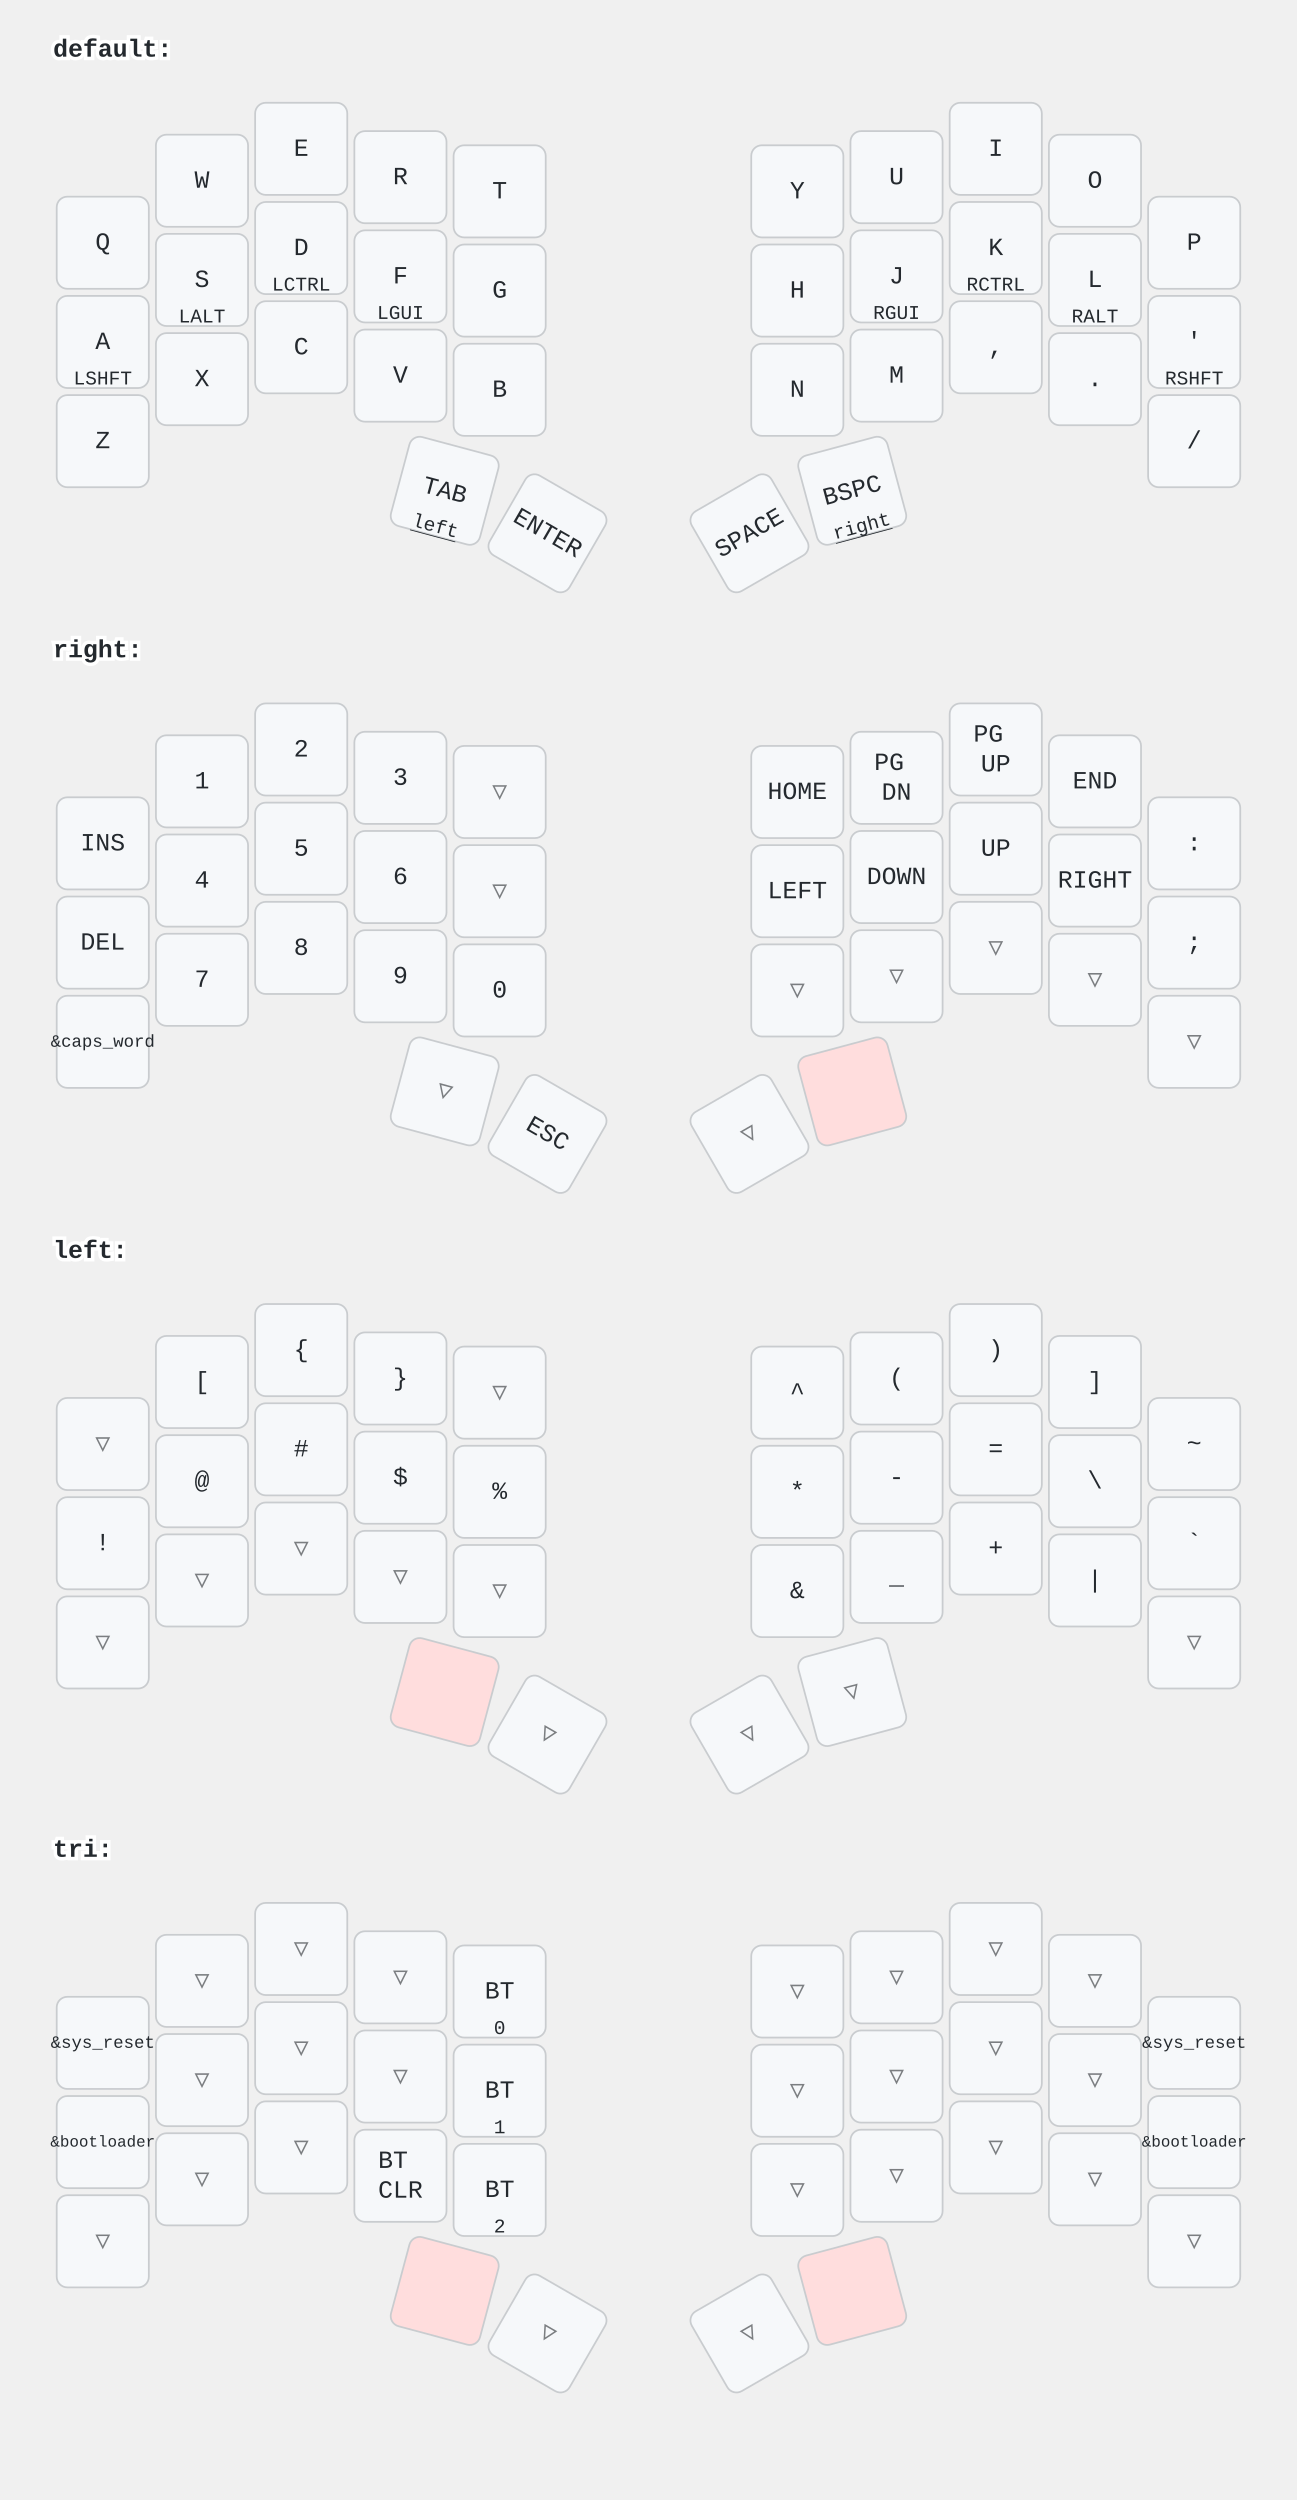
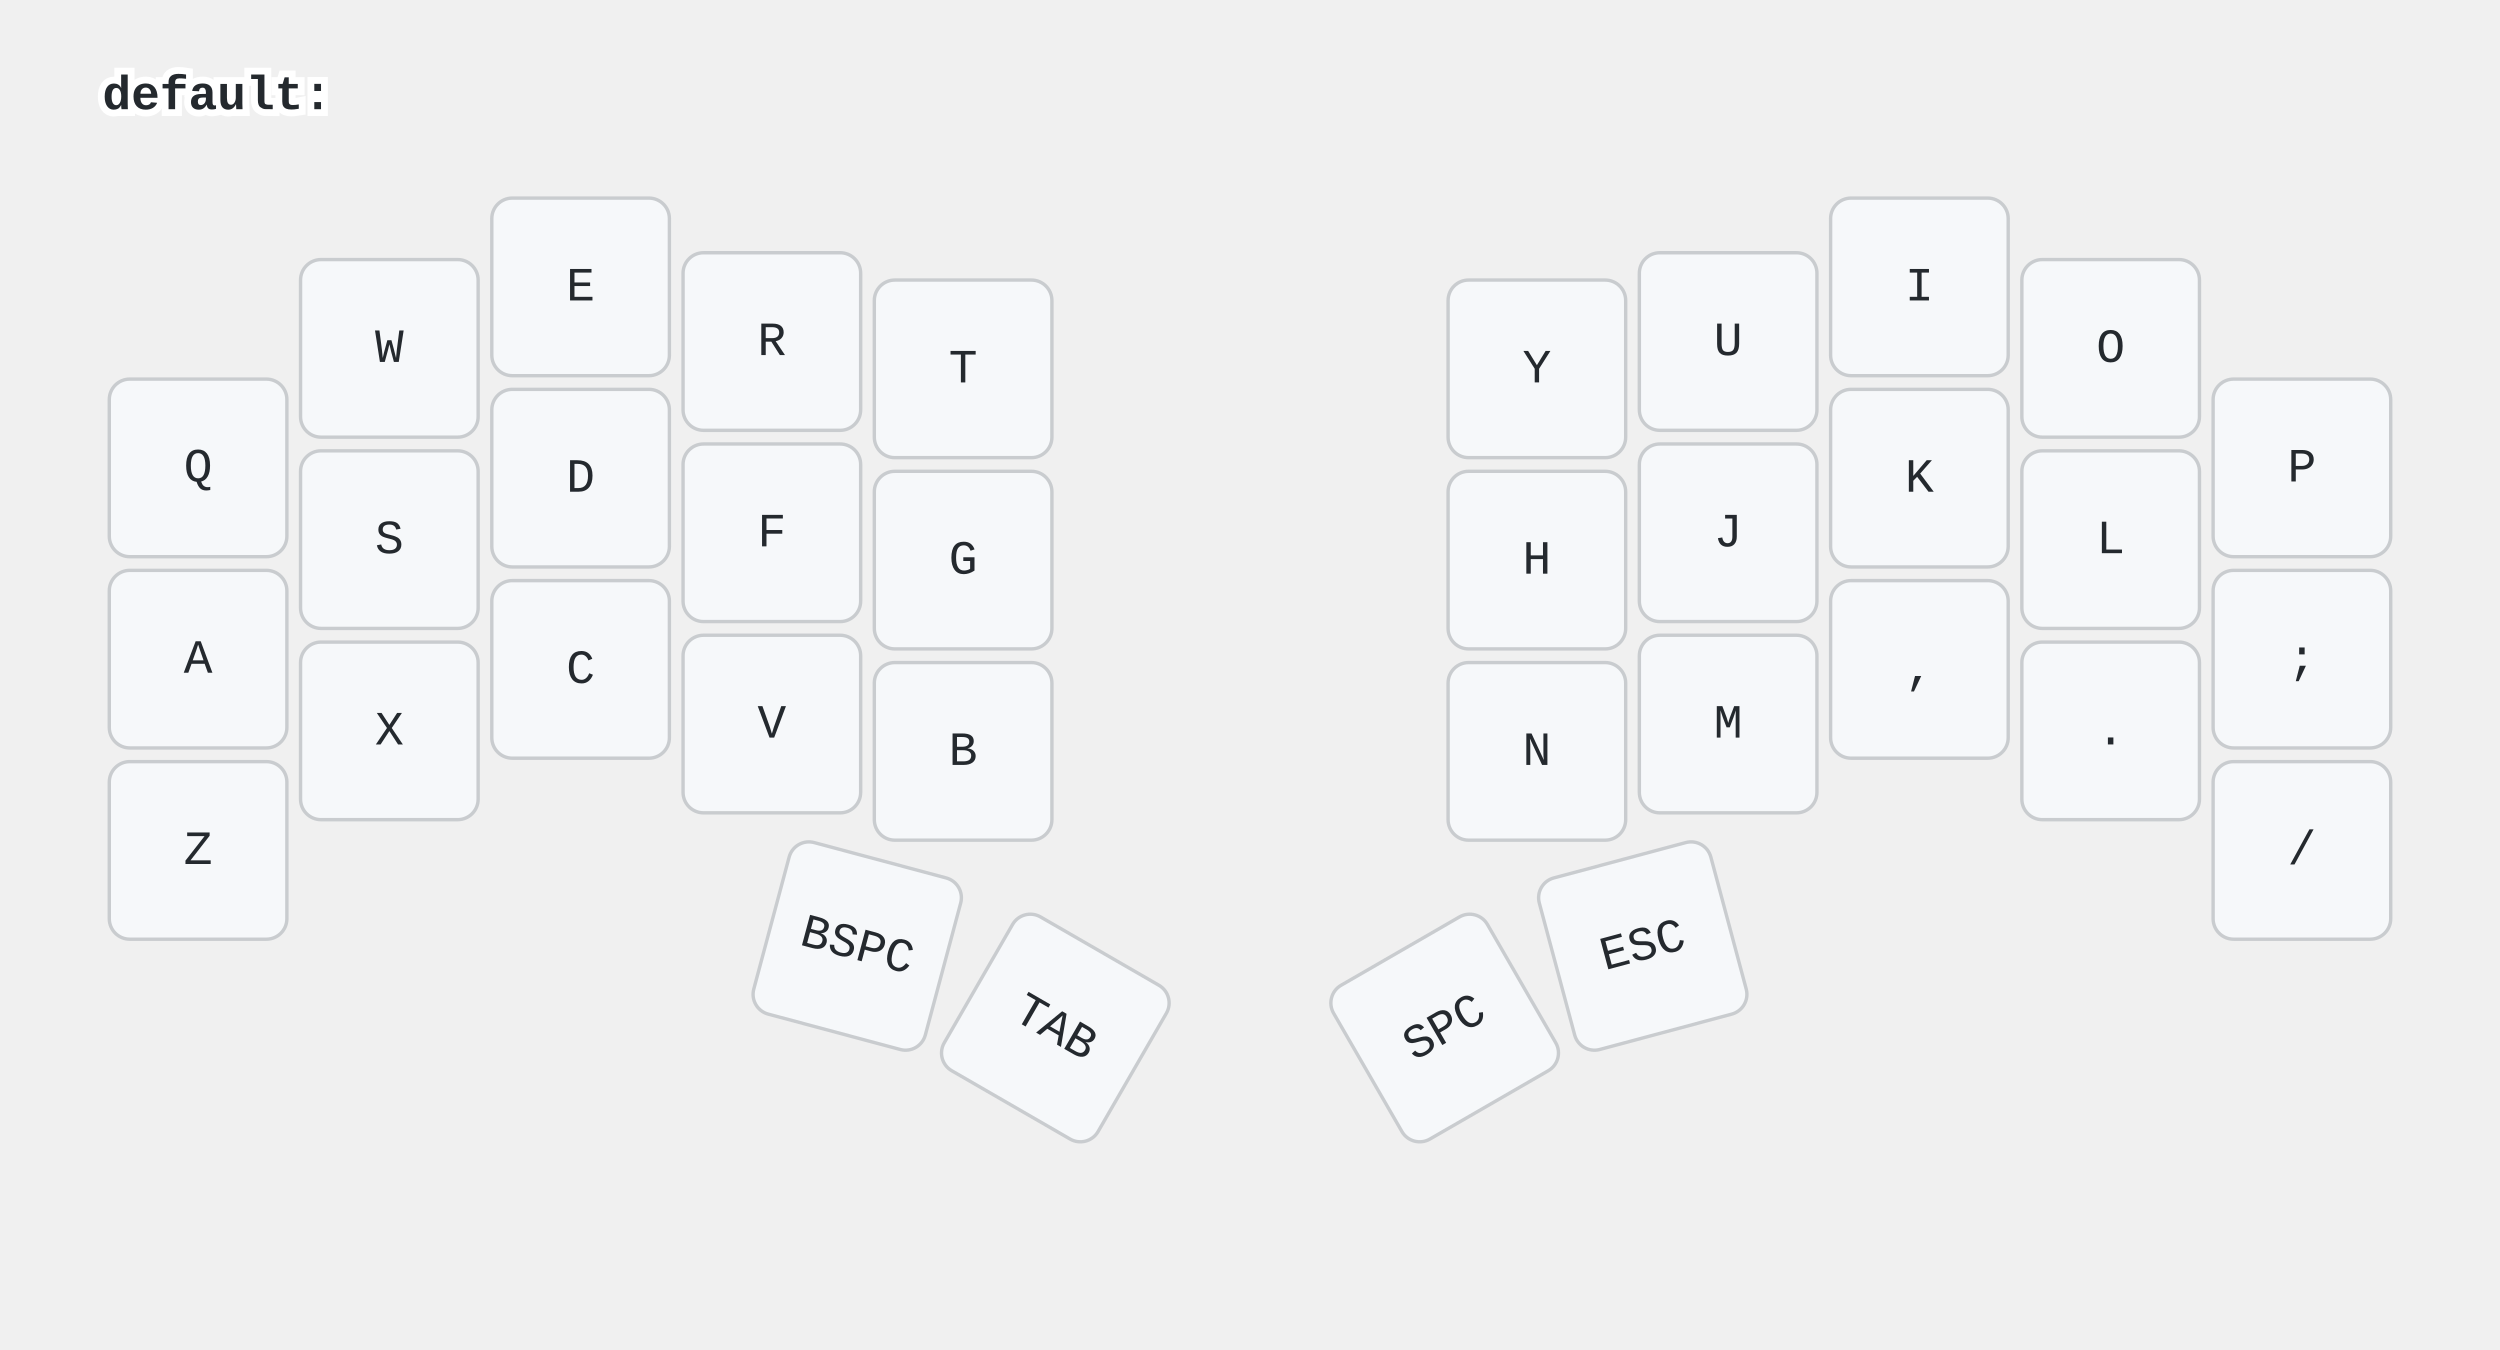
- <svg xmlns="http://www.w3.org/2000/svg" width="732" height="1411" viewBox="0 0 732 1411" class="keymap">
+ <svg xmlns="http://www.w3.org/2000/svg" width="732" height="395" viewBox="0 0 732 395" class="keymap">
  <style>/* inherit to force styles through use tags */
svg path {
    fill: inherit;
}

/* font and background color specifications */
svg.keymap {
    font-family: SFMono-Regular,Consolas,Liberation Mono,Menlo,monospace;
    font-size: 14px;
    font-kerning: normal;
    text-rendering: optimizeLegibility;
    fill: #24292e;
}

/* default key styling */
rect.key {
    fill: #f6f8fa;
}

rect.key, rect.combo {
    stroke: #c9cccf;
    stroke-width: 1;
}

/* default key side styling, only used is draw_key_sides is set */
rect.side {
    filter: brightness(90%);
}

/* color accent for combo boxes */
rect.combo, rect.combo-separate {
    fill: #cdf;
}

/* color accent for held keys */
rect.held, rect.combo.held {
    fill: #fdd;
}

/* color accent for ghost (optional) keys */
rect.ghost, rect.combo.ghost {
    stroke-dasharray: 4, 4;
    stroke-width: 2;
}

text {
    text-anchor: middle;
    dominant-baseline: middle;
}

/* styling for layer labels */
text.label {
    font-weight: bold;
    text-anchor: start;
    stroke: white;
    stroke-width: 4;
    paint-order: stroke;
}

/* styling for optional footer */
text.footer {
    text-anchor: end;
    dominant-baseline: auto;
    stroke: white;
    stroke-width: 4;
    paint-order: stroke;
}

/* styling for combo tap, and key non-tap label text */
text.combo, text.hold, text.shifted, text.left, text.right, text.tl, text.tr, text.bl, text.br {
    font-size: 11px;
}

text.hold, text.bl, text.br {
    text-anchor: middle;
    dominant-baseline: auto;
}

text.shifted, text.tl, text.tr {
    text-anchor: middle;
    dominant-baseline: hanging;
}

text.left, text.tl, text.bl {
    text-anchor: start;
}

text.right, text.tr, text.br {
    text-anchor: end;
}

text.layer-activator {
    text-decoration: underline;
}

/* styling for hold/shifted label text in combo box */
text.combo.hold, text.combo.shifted, text.combo.left, text.combo.right {
    font-size: 8px;
}

/* lighter symbol for transparent keys */
text.trans {
    fill: #7b7e81;
}

/* styling for combo dendrons */
path.combo {
    stroke-width: 1;
    stroke: gray;
    fill: none;
}

/* Start Tabler Icons Cleanup */
/* cannot use height/width with glyphs */
.icon-tabler &gt; path {
    fill: inherit;
    stroke: inherit;
    stroke-width: 2;
}
/* hide tabler's default box */
.icon-tabler &gt; path[stroke="none"][fill="none"] {
    visibility: hidden;
}
/* End Tabler Icons Cleanup */
</style>
  <g transform="translate(30, 0)" class="layer-default">
    <text x="0" y="28" class="label" id="default">default:</text>
    <g transform="translate(0, 56)">
      <g transform="translate(28, 81)" class="key keypos-0">
        <rect rx="6" ry="6" x="-26" y="-26" width="52" height="52" class="key" />
        <text x="0" y="0" class="key tap">Q</text>
      </g>
      <g transform="translate(84, 46)" class="key keypos-1">
        <rect rx="6" ry="6" x="-26" y="-26" width="52" height="52" class="key" />
        <text x="0" y="0" class="key tap">W</text>
      </g>
      <g transform="translate(140, 28)" class="key keypos-2">
        <rect rx="6" ry="6" x="-26" y="-26" width="52" height="52" class="key" />
        <text x="0" y="0" class="key tap">E</text>
      </g>
      <g transform="translate(196, 44)" class="key keypos-3">
        <rect rx="6" ry="6" x="-26" y="-26" width="52" height="52" class="key" />
        <text x="0" y="0" class="key tap">R</text>
      </g>
      <g transform="translate(252, 52)" class="key keypos-4">
        <rect rx="6" ry="6" x="-26" y="-26" width="52" height="52" class="key" />
        <text x="0" y="0" class="key tap">T</text>
      </g>
      <g transform="translate(420, 52)" class="key keypos-5">
        <rect rx="6" ry="6" x="-26" y="-26" width="52" height="52" class="key" />
        <text x="0" y="0" class="key tap">Y</text>
      </g>
      <g transform="translate(476, 44)" class="key keypos-6">
        <rect rx="6" ry="6" x="-26" y="-26" width="52" height="52" class="key" />
        <text x="0" y="0" class="key tap">U</text>
      </g>
      <g transform="translate(532, 28)" class="key keypos-7">
        <rect rx="6" ry="6" x="-26" y="-26" width="52" height="52" class="key" />
        <text x="0" y="0" class="key tap">I</text>
      </g>
      <g transform="translate(588, 46)" class="key keypos-8">
        <rect rx="6" ry="6" x="-26" y="-26" width="52" height="52" class="key" />
        <text x="0" y="0" class="key tap">O</text>
      </g>
      <g transform="translate(644, 81)" class="key keypos-9">
        <rect rx="6" ry="6" x="-26" y="-26" width="52" height="52" class="key" />
        <text x="0" y="0" class="key tap">P</text>
      </g>
      <g transform="translate(28, 137)" class="key keypos-10">
        <rect rx="6" ry="6" x="-26" y="-26" width="52" height="52" class="key" />
        <text x="0" y="0" class="key tap">A</text>
-         <text x="0" y="24" class="key hold">LSHFT</text>
      </g>
      <g transform="translate(84, 102)" class="key keypos-11">
        <rect rx="6" ry="6" x="-26" y="-26" width="52" height="52" class="key" />
        <text x="0" y="0" class="key tap">S</text>
-         <text x="0" y="24" class="key hold">LALT</text>
      </g>
      <g transform="translate(140, 84)" class="key keypos-12">
        <rect rx="6" ry="6" x="-26" y="-26" width="52" height="52" class="key" />
        <text x="0" y="0" class="key tap">D</text>
-         <text x="0" y="24" class="key hold">LCTRL</text>
      </g>
      <g transform="translate(196, 100)" class="key keypos-13">
        <rect rx="6" ry="6" x="-26" y="-26" width="52" height="52" class="key" />
        <text x="0" y="0" class="key tap">F</text>
-         <text x="0" y="24" class="key hold">LGUI</text>
      </g>
      <g transform="translate(252, 108)" class="key keypos-14">
        <rect rx="6" ry="6" x="-26" y="-26" width="52" height="52" class="key" />
        <text x="0" y="0" class="key tap">G</text>
      </g>
      <g transform="translate(420, 108)" class="key keypos-15">
        <rect rx="6" ry="6" x="-26" y="-26" width="52" height="52" class="key" />
        <text x="0" y="0" class="key tap">H</text>
      </g>
      <g transform="translate(476, 100)" class="key keypos-16">
        <rect rx="6" ry="6" x="-26" y="-26" width="52" height="52" class="key" />
        <text x="0" y="0" class="key tap">J</text>
-         <text x="0" y="24" class="key hold">RGUI</text>
      </g>
      <g transform="translate(532, 84)" class="key keypos-17">
        <rect rx="6" ry="6" x="-26" y="-26" width="52" height="52" class="key" />
        <text x="0" y="0" class="key tap">K</text>
-         <text x="0" y="24" class="key hold">RCTRL</text>
      </g>
      <g transform="translate(588, 102)" class="key keypos-18">
        <rect rx="6" ry="6" x="-26" y="-26" width="52" height="52" class="key" />
        <text x="0" y="0" class="key tap">L</text>
-         <text x="0" y="24" class="key hold">RALT</text>
      </g>
      <g transform="translate(644, 137)" class="key keypos-19">
        <rect rx="6" ry="6" x="-26" y="-26" width="52" height="52" class="key" />
-         <text x="0" y="0" class="key tap">'</text>
-         <text x="0" y="24" class="key hold">RSHFT</text>
+         <text x="0" y="0" class="key tap">;</text>
      </g>
      <g transform="translate(28, 193)" class="key keypos-20">
        <rect rx="6" ry="6" x="-26" y="-26" width="52" height="52" class="key" />
        <text x="0" y="0" class="key tap">Z</text>
      </g>
      <g transform="translate(84, 158)" class="key keypos-21">
        <rect rx="6" ry="6" x="-26" y="-26" width="52" height="52" class="key" />
        <text x="0" y="0" class="key tap">X</text>
      </g>
      <g transform="translate(140, 140)" class="key keypos-22">
        <rect rx="6" ry="6" x="-26" y="-26" width="52" height="52" class="key" />
        <text x="0" y="0" class="key tap">C</text>
      </g>
      <g transform="translate(196, 156)" class="key keypos-23">
        <rect rx="6" ry="6" x="-26" y="-26" width="52" height="52" class="key" />
        <text x="0" y="0" class="key tap">V</text>
      </g>
      <g transform="translate(252, 164)" class="key keypos-24">
        <rect rx="6" ry="6" x="-26" y="-26" width="52" height="52" class="key" />
        <text x="0" y="0" class="key tap">B</text>
      </g>
      <g transform="translate(420, 164)" class="key keypos-25">
        <rect rx="6" ry="6" x="-26" y="-26" width="52" height="52" class="key" />
        <text x="0" y="0" class="key tap">N</text>
      </g>
      <g transform="translate(476, 156)" class="key keypos-26">
        <rect rx="6" ry="6" x="-26" y="-26" width="52" height="52" class="key" />
        <text x="0" y="0" class="key tap">M</text>
      </g>
      <g transform="translate(532, 140)" class="key keypos-27">
        <rect rx="6" ry="6" x="-26" y="-26" width="52" height="52" class="key" />
        <text x="0" y="0" class="key tap">,</text>
      </g>
      <g transform="translate(588, 158)" class="key keypos-28">
        <rect rx="6" ry="6" x="-26" y="-26" width="52" height="52" class="key" />
        <text x="0" y="0" class="key tap">.</text>
      </g>
      <g transform="translate(644, 193)" class="key keypos-29">
        <rect rx="6" ry="6" x="-26" y="-26" width="52" height="52" class="key" />
        <text x="0" y="0" class="key tap">/</text>
      </g>
      <g transform="translate(221, 221) rotate(15.0)" class="key keypos-30">
        <rect rx="6" ry="6" x="-26" y="-26" width="52" height="52" class="key" />
+         <text x="0" y="0" class="key tap">BSPC</text>
+       </g>
+       <g transform="translate(279, 245) rotate(30.0)" class="key keypos-31">
+         <rect rx="6" ry="6" x="-26" y="-26" width="52" height="52" class="key" />
        <text x="0" y="0" class="key tap">TAB</text>
-         <a href="#left">
-           <text x="0" y="24" class="key hold layer-activator">left</text>
-         </a>
-       </g>
-       <g transform="translate(279, 245) rotate(30.0)" class="key keypos-31">
-         <rect rx="6" ry="6" x="-26" y="-26" width="52" height="52" class="key" />
-         <text x="0" y="0" class="key tap">ENTER</text>
      </g>
      <g transform="translate(393, 245) rotate(-30.0)" class="key keypos-32">
        <rect rx="6" ry="6" x="-26" y="-26" width="52" height="52" class="key" />
-         <text x="0" y="0" class="key tap">SPACE</text>
+         <text x="0" y="0" class="key tap">SPC</text>
      </g>
      <g transform="translate(451, 221) rotate(-15.0)" class="key keypos-33">
        <rect rx="6" ry="6" x="-26" y="-26" width="52" height="52" class="key" />
-         <text x="0" y="0" class="key tap">BSPC</text>
-         <a href="#right">
-           <text x="0" y="24" class="key hold layer-activator">right</text>
-         </a>
-       </g>
-     </g>
-   </g>
-   <g transform="translate(30, 339)" class="layer-right">
-     <text x="0" y="28" class="label" id="right">right:</text>
-     <g transform="translate(0, 56)">
-       <g transform="translate(28, 81)" class="key keypos-0">
-         <rect rx="6" ry="6" x="-26" y="-26" width="52" height="52" class="key" />
-         <text x="0" y="0" class="key tap">INS</text>
-       </g>
-       <g transform="translate(84, 46)" class="key keypos-1">
-         <rect rx="6" ry="6" x="-26" y="-26" width="52" height="52" class="key" />
-         <text x="0" y="0" class="key tap">1</text>
-       </g>
-       <g transform="translate(140, 28)" class="key keypos-2">
-         <rect rx="6" ry="6" x="-26" y="-26" width="52" height="52" class="key" />
-         <text x="0" y="0" class="key tap">2</text>
-       </g>
-       <g transform="translate(196, 44)" class="key keypos-3">
-         <rect rx="6" ry="6" x="-26" y="-26" width="52" height="52" class="key" />
-         <text x="0" y="0" class="key tap">3</text>
-       </g>
-       <g transform="translate(252, 52)" class="key trans keypos-4">
-         <rect rx="6" ry="6" x="-26" y="-26" width="52" height="52" class="key trans" />
-         <text x="0" y="0" class="key trans tap">▽</text>
-       </g>
-       <g transform="translate(420, 52)" class="key keypos-5">
-         <rect rx="6" ry="6" x="-26" y="-26" width="52" height="52" class="key" />
-         <text x="0" y="0" class="key tap">HOME</text>
-       </g>
-       <g transform="translate(476, 44)" class="key keypos-6">
-         <rect rx="6" ry="6" x="-26" y="-26" width="52" height="52" class="key" />
-         <text x="0" y="0" class="key tap">
-           <tspan x="0" dy="-0.6em">PG</tspan>
-           <tspan x="0" dy="1.2em">DN</tspan>
-         </text>
-       </g>
-       <g transform="translate(532, 28)" class="key keypos-7">
-         <rect rx="6" ry="6" x="-26" y="-26" width="52" height="52" class="key" />
-         <text x="0" y="0" class="key tap">
-           <tspan x="0" dy="-0.6em">PG</tspan>
-           <tspan x="0" dy="1.2em">UP</tspan>
-         </text>
-       </g>
-       <g transform="translate(588, 46)" class="key keypos-8">
-         <rect rx="6" ry="6" x="-26" y="-26" width="52" height="52" class="key" />
-         <text x="0" y="0" class="key tap">END</text>
-       </g>
-       <g transform="translate(644, 81)" class="key keypos-9">
-         <rect rx="6" ry="6" x="-26" y="-26" width="52" height="52" class="key" />
-         <text x="0" y="0" class="key tap">:</text>
-       </g>
-       <g transform="translate(28, 137)" class="key keypos-10">
-         <rect rx="6" ry="6" x="-26" y="-26" width="52" height="52" class="key" />
-         <text x="0" y="0" class="key tap">DEL</text>
-       </g>
-       <g transform="translate(84, 102)" class="key keypos-11">
-         <rect rx="6" ry="6" x="-26" y="-26" width="52" height="52" class="key" />
-         <text x="0" y="0" class="key tap">4</text>
-       </g>
-       <g transform="translate(140, 84)" class="key keypos-12">
-         <rect rx="6" ry="6" x="-26" y="-26" width="52" height="52" class="key" />
-         <text x="0" y="0" class="key tap">5</text>
-       </g>
-       <g transform="translate(196, 100)" class="key keypos-13">
-         <rect rx="6" ry="6" x="-26" y="-26" width="52" height="52" class="key" />
-         <text x="0" y="0" class="key tap">6</text>
-       </g>
-       <g transform="translate(252, 108)" class="key trans keypos-14">
-         <rect rx="6" ry="6" x="-26" y="-26" width="52" height="52" class="key trans" />
-         <text x="0" y="0" class="key trans tap">▽</text>
-       </g>
-       <g transform="translate(420, 108)" class="key keypos-15">
-         <rect rx="6" ry="6" x="-26" y="-26" width="52" height="52" class="key" />
-         <text x="0" y="0" class="key tap">LEFT</text>
-       </g>
-       <g transform="translate(476, 100)" class="key keypos-16">
-         <rect rx="6" ry="6" x="-26" y="-26" width="52" height="52" class="key" />
-         <text x="0" y="0" class="key tap">DOWN</text>
-       </g>
-       <g transform="translate(532, 84)" class="key keypos-17">
-         <rect rx="6" ry="6" x="-26" y="-26" width="52" height="52" class="key" />
-         <text x="0" y="0" class="key tap">UP</text>
-       </g>
-       <g transform="translate(588, 102)" class="key keypos-18">
-         <rect rx="6" ry="6" x="-26" y="-26" width="52" height="52" class="key" />
-         <text x="0" y="0" class="key tap">RIGHT</text>
-       </g>
-       <g transform="translate(644, 137)" class="key keypos-19">
-         <rect rx="6" ry="6" x="-26" y="-26" width="52" height="52" class="key" />
-         <text x="0" y="0" class="key tap">;</text>
-       </g>
-       <g transform="translate(28, 193)" class="key keypos-20">
-         <rect rx="6" ry="6" x="-26" y="-26" width="52" height="52" class="key" />
-         <text x="0" y="0" class="key tap">
-           <tspan style="font-size: 70%">&amp;caps_word</tspan>
-         </text>
-       </g>
-       <g transform="translate(84, 158)" class="key keypos-21">
-         <rect rx="6" ry="6" x="-26" y="-26" width="52" height="52" class="key" />
-         <text x="0" y="0" class="key tap">7</text>
-       </g>
-       <g transform="translate(140, 140)" class="key keypos-22">
-         <rect rx="6" ry="6" x="-26" y="-26" width="52" height="52" class="key" />
-         <text x="0" y="0" class="key tap">8</text>
-       </g>
-       <g transform="translate(196, 156)" class="key keypos-23">
-         <rect rx="6" ry="6" x="-26" y="-26" width="52" height="52" class="key" />
-         <text x="0" y="0" class="key tap">9</text>
-       </g>
-       <g transform="translate(252, 164)" class="key keypos-24">
-         <rect rx="6" ry="6" x="-26" y="-26" width="52" height="52" class="key" />
-         <text x="0" y="0" class="key tap">0</text>
-       </g>
-       <g transform="translate(420, 164)" class="key trans keypos-25">
-         <rect rx="6" ry="6" x="-26" y="-26" width="52" height="52" class="key trans" />
-         <text x="0" y="0" class="key trans tap">▽</text>
-       </g>
-       <g transform="translate(476, 156)" class="key trans keypos-26">
-         <rect rx="6" ry="6" x="-26" y="-26" width="52" height="52" class="key trans" />
-         <text x="0" y="0" class="key trans tap">▽</text>
-       </g>
-       <g transform="translate(532, 140)" class="key trans keypos-27">
-         <rect rx="6" ry="6" x="-26" y="-26" width="52" height="52" class="key trans" />
-         <text x="0" y="0" class="key trans tap">▽</text>
-       </g>
-       <g transform="translate(588, 158)" class="key trans keypos-28">
-         <rect rx="6" ry="6" x="-26" y="-26" width="52" height="52" class="key trans" />
-         <text x="0" y="0" class="key trans tap">▽</text>
-       </g>
-       <g transform="translate(644, 193)" class="key trans keypos-29">
-         <rect rx="6" ry="6" x="-26" y="-26" width="52" height="52" class="key trans" />
-         <text x="0" y="0" class="key trans tap">▽</text>
-       </g>
-       <g transform="translate(221, 221) rotate(15.0)" class="key trans keypos-30">
-         <rect rx="6" ry="6" x="-26" y="-26" width="52" height="52" class="key trans" />
-         <text x="0" y="0" class="key trans tap">▽</text>
-       </g>
-       <g transform="translate(279, 245) rotate(30.0)" class="key keypos-31">
-         <rect rx="6" ry="6" x="-26" y="-26" width="52" height="52" class="key" />
        <text x="0" y="0" class="key tap">ESC</text>
-       </g>
-       <g transform="translate(393, 245) rotate(-30.0)" class="key trans keypos-32">
-         <rect rx="6" ry="6" x="-26" y="-26" width="52" height="52" class="key trans" />
-         <text x="0" y="0" class="key trans tap">▽</text>
-       </g>
-       <g transform="translate(451, 221) rotate(-15.0)" class="key held keypos-33">
-         <rect rx="6" ry="6" x="-26" y="-26" width="52" height="52" class="key held" />
-       </g>
-     </g>
-   </g>
-   <g transform="translate(30, 678)" class="layer-left">
-     <text x="0" y="28" class="label" id="left">left:</text>
-     <g transform="translate(0, 56)">
-       <g transform="translate(28, 81)" class="key trans keypos-0">
-         <rect rx="6" ry="6" x="-26" y="-26" width="52" height="52" class="key trans" />
-         <text x="0" y="0" class="key trans tap">▽</text>
-       </g>
-       <g transform="translate(84, 46)" class="key keypos-1">
-         <rect rx="6" ry="6" x="-26" y="-26" width="52" height="52" class="key" />
-         <text x="0" y="0" class="key tap">[</text>
-       </g>
-       <g transform="translate(140, 28)" class="key keypos-2">
-         <rect rx="6" ry="6" x="-26" y="-26" width="52" height="52" class="key" />
-         <text x="0" y="0" class="key tap">{</text>
-       </g>
-       <g transform="translate(196, 44)" class="key keypos-3">
-         <rect rx="6" ry="6" x="-26" y="-26" width="52" height="52" class="key" />
-         <text x="0" y="0" class="key tap">}</text>
-       </g>
-       <g transform="translate(252, 52)" class="key trans keypos-4">
-         <rect rx="6" ry="6" x="-26" y="-26" width="52" height="52" class="key trans" />
-         <text x="0" y="0" class="key trans tap">▽</text>
-       </g>
-       <g transform="translate(420, 52)" class="key keypos-5">
-         <rect rx="6" ry="6" x="-26" y="-26" width="52" height="52" class="key" />
-         <text x="0" y="0" class="key tap">^</text>
-       </g>
-       <g transform="translate(476, 44)" class="key keypos-6">
-         <rect rx="6" ry="6" x="-26" y="-26" width="52" height="52" class="key" />
-         <text x="0" y="0" class="key tap">(</text>
-       </g>
-       <g transform="translate(532, 28)" class="key keypos-7">
-         <rect rx="6" ry="6" x="-26" y="-26" width="52" height="52" class="key" />
-         <text x="0" y="0" class="key tap">)</text>
-       </g>
-       <g transform="translate(588, 46)" class="key keypos-8">
-         <rect rx="6" ry="6" x="-26" y="-26" width="52" height="52" class="key" />
-         <text x="0" y="0" class="key tap">]</text>
-       </g>
-       <g transform="translate(644, 81)" class="key keypos-9">
-         <rect rx="6" ry="6" x="-26" y="-26" width="52" height="52" class="key" />
-         <text x="0" y="0" class="key tap">~</text>
-       </g>
-       <g transform="translate(28, 137)" class="key keypos-10">
-         <rect rx="6" ry="6" x="-26" y="-26" width="52" height="52" class="key" />
-         <text x="0" y="0" class="key tap">!</text>
-       </g>
-       <g transform="translate(84, 102)" class="key keypos-11">
-         <rect rx="6" ry="6" x="-26" y="-26" width="52" height="52" class="key" />
-         <text x="0" y="0" class="key tap">@</text>
-       </g>
-       <g transform="translate(140, 84)" class="key keypos-12">
-         <rect rx="6" ry="6" x="-26" y="-26" width="52" height="52" class="key" />
-         <text x="0" y="0" class="key tap">#</text>
-       </g>
-       <g transform="translate(196, 100)" class="key keypos-13">
-         <rect rx="6" ry="6" x="-26" y="-26" width="52" height="52" class="key" />
-         <text x="0" y="0" class="key tap">$</text>
-       </g>
-       <g transform="translate(252, 108)" class="key keypos-14">
-         <rect rx="6" ry="6" x="-26" y="-26" width="52" height="52" class="key" />
-         <text x="0" y="0" class="key tap">%</text>
-       </g>
-       <g transform="translate(420, 108)" class="key keypos-15">
-         <rect rx="6" ry="6" x="-26" y="-26" width="52" height="52" class="key" />
-         <text x="0" y="0" class="key tap">*</text>
-       </g>
-       <g transform="translate(476, 100)" class="key keypos-16">
-         <rect rx="6" ry="6" x="-26" y="-26" width="52" height="52" class="key" />
-         <text x="0" y="0" class="key tap">-</text>
-       </g>
-       <g transform="translate(532, 84)" class="key keypos-17">
-         <rect rx="6" ry="6" x="-26" y="-26" width="52" height="52" class="key" />
-         <text x="0" y="0" class="key tap">=</text>
-       </g>
-       <g transform="translate(588, 102)" class="key keypos-18">
-         <rect rx="6" ry="6" x="-26" y="-26" width="52" height="52" class="key" />
-         <text x="0" y="0" class="key tap">\</text>
-       </g>
-       <g transform="translate(644, 137)" class="key keypos-19">
-         <rect rx="6" ry="6" x="-26" y="-26" width="52" height="52" class="key" />
-         <text x="0" y="0" class="key tap">`</text>
-       </g>
-       <g transform="translate(28, 193)" class="key trans keypos-20">
-         <rect rx="6" ry="6" x="-26" y="-26" width="52" height="52" class="key trans" />
-         <text x="0" y="0" class="key trans tap">▽</text>
-       </g>
-       <g transform="translate(84, 158)" class="key trans keypos-21">
-         <rect rx="6" ry="6" x="-26" y="-26" width="52" height="52" class="key trans" />
-         <text x="0" y="0" class="key trans tap">▽</text>
-       </g>
-       <g transform="translate(140, 140)" class="key trans keypos-22">
-         <rect rx="6" ry="6" x="-26" y="-26" width="52" height="52" class="key trans" />
-         <text x="0" y="0" class="key trans tap">▽</text>
-       </g>
-       <g transform="translate(196, 156)" class="key trans keypos-23">
-         <rect rx="6" ry="6" x="-26" y="-26" width="52" height="52" class="key trans" />
-         <text x="0" y="0" class="key trans tap">▽</text>
-       </g>
-       <g transform="translate(252, 164)" class="key trans keypos-24">
-         <rect rx="6" ry="6" x="-26" y="-26" width="52" height="52" class="key trans" />
-         <text x="0" y="0" class="key trans tap">▽</text>
-       </g>
-       <g transform="translate(420, 164)" class="key keypos-25">
-         <rect rx="6" ry="6" x="-26" y="-26" width="52" height="52" class="key" />
-         <text x="0" y="0" class="key tap">&amp;</text>
-       </g>
-       <g transform="translate(476, 156)" class="key keypos-26">
-         <rect rx="6" ry="6" x="-26" y="-26" width="52" height="52" class="key" />
-         <text x="0" y="0" class="key tap">_</text>
-       </g>
-       <g transform="translate(532, 140)" class="key keypos-27">
-         <rect rx="6" ry="6" x="-26" y="-26" width="52" height="52" class="key" />
-         <text x="0" y="0" class="key tap">+</text>
-       </g>
-       <g transform="translate(588, 158)" class="key keypos-28">
-         <rect rx="6" ry="6" x="-26" y="-26" width="52" height="52" class="key" />
-         <text x="0" y="0" class="key tap">|</text>
-       </g>
-       <g transform="translate(644, 193)" class="key trans keypos-29">
-         <rect rx="6" ry="6" x="-26" y="-26" width="52" height="52" class="key trans" />
-         <text x="0" y="0" class="key trans tap">▽</text>
-       </g>
-       <g transform="translate(221, 221) rotate(15.0)" class="key held keypos-30">
-         <rect rx="6" ry="6" x="-26" y="-26" width="52" height="52" class="key held" />
-       </g>
-       <g transform="translate(279, 245) rotate(30.0)" class="key trans keypos-31">
-         <rect rx="6" ry="6" x="-26" y="-26" width="52" height="52" class="key trans" />
-         <text x="0" y="0" class="key trans tap">▽</text>
-       </g>
-       <g transform="translate(393, 245) rotate(-30.0)" class="key trans keypos-32">
-         <rect rx="6" ry="6" x="-26" y="-26" width="52" height="52" class="key trans" />
-         <text x="0" y="0" class="key trans tap">▽</text>
-       </g>
-       <g transform="translate(451, 221) rotate(-15.0)" class="key trans keypos-33">
-         <rect rx="6" ry="6" x="-26" y="-26" width="52" height="52" class="key trans" />
-         <text x="0" y="0" class="key trans tap">▽</text>
-       </g>
-     </g>
-   </g>
-   <g transform="translate(30, 1016)" class="layer-tri">
-     <text x="0" y="28" class="label" id="tri">tri:</text>
-     <g transform="translate(0, 56)">
-       <g transform="translate(28, 81)" class="key keypos-0">
-         <rect rx="6" ry="6" x="-26" y="-26" width="52" height="52" class="key" />
-         <text x="0" y="0" class="key tap">
-           <tspan style="font-size: 70%">&amp;sys_reset</tspan>
-         </text>
-       </g>
-       <g transform="translate(84, 46)" class="key trans keypos-1">
-         <rect rx="6" ry="6" x="-26" y="-26" width="52" height="52" class="key trans" />
-         <text x="0" y="0" class="key trans tap">▽</text>
-       </g>
-       <g transform="translate(140, 28)" class="key trans keypos-2">
-         <rect rx="6" ry="6" x="-26" y="-26" width="52" height="52" class="key trans" />
-         <text x="0" y="0" class="key trans tap">▽</text>
-       </g>
-       <g transform="translate(196, 44)" class="key trans keypos-3">
-         <rect rx="6" ry="6" x="-26" y="-26" width="52" height="52" class="key trans" />
-         <text x="0" y="0" class="key trans tap">▽</text>
-       </g>
-       <g transform="translate(252, 52)" class="key keypos-4">
-         <rect rx="6" ry="6" x="-26" y="-26" width="52" height="52" class="key" />
-         <text x="0" y="0" class="key tap">BT</text>
-         <text x="0" y="24" class="key hold">0</text>
-       </g>
-       <g transform="translate(420, 52)" class="key trans keypos-5">
-         <rect rx="6" ry="6" x="-26" y="-26" width="52" height="52" class="key trans" />
-         <text x="0" y="0" class="key trans tap">▽</text>
-       </g>
-       <g transform="translate(476, 44)" class="key trans keypos-6">
-         <rect rx="6" ry="6" x="-26" y="-26" width="52" height="52" class="key trans" />
-         <text x="0" y="0" class="key trans tap">▽</text>
-       </g>
-       <g transform="translate(532, 28)" class="key trans keypos-7">
-         <rect rx="6" ry="6" x="-26" y="-26" width="52" height="52" class="key trans" />
-         <text x="0" y="0" class="key trans tap">▽</text>
-       </g>
-       <g transform="translate(588, 46)" class="key trans keypos-8">
-         <rect rx="6" ry="6" x="-26" y="-26" width="52" height="52" class="key trans" />
-         <text x="0" y="0" class="key trans tap">▽</text>
-       </g>
-       <g transform="translate(644, 81)" class="key keypos-9">
-         <rect rx="6" ry="6" x="-26" y="-26" width="52" height="52" class="key" />
-         <text x="0" y="0" class="key tap">
-           <tspan style="font-size: 70%">&amp;sys_reset</tspan>
-         </text>
-       </g>
-       <g transform="translate(28, 137)" class="key keypos-10">
-         <rect rx="6" ry="6" x="-26" y="-26" width="52" height="52" class="key" />
-         <text x="0" y="0" class="key tap">
-           <tspan style="font-size: 64%">&amp;bootloader</tspan>
-         </text>
-       </g>
-       <g transform="translate(84, 102)" class="key trans keypos-11">
-         <rect rx="6" ry="6" x="-26" y="-26" width="52" height="52" class="key trans" />
-         <text x="0" y="0" class="key trans tap">▽</text>
-       </g>
-       <g transform="translate(140, 84)" class="key trans keypos-12">
-         <rect rx="6" ry="6" x="-26" y="-26" width="52" height="52" class="key trans" />
-         <text x="0" y="0" class="key trans tap">▽</text>
-       </g>
-       <g transform="translate(196, 100)" class="key trans keypos-13">
-         <rect rx="6" ry="6" x="-26" y="-26" width="52" height="52" class="key trans" />
-         <text x="0" y="0" class="key trans tap">▽</text>
-       </g>
-       <g transform="translate(252, 108)" class="key keypos-14">
-         <rect rx="6" ry="6" x="-26" y="-26" width="52" height="52" class="key" />
-         <text x="0" y="0" class="key tap">BT</text>
-         <text x="0" y="24" class="key hold">1</text>
-       </g>
-       <g transform="translate(420, 108)" class="key trans keypos-15">
-         <rect rx="6" ry="6" x="-26" y="-26" width="52" height="52" class="key trans" />
-         <text x="0" y="0" class="key trans tap">▽</text>
-       </g>
-       <g transform="translate(476, 100)" class="key trans keypos-16">
-         <rect rx="6" ry="6" x="-26" y="-26" width="52" height="52" class="key trans" />
-         <text x="0" y="0" class="key trans tap">▽</text>
-       </g>
-       <g transform="translate(532, 84)" class="key trans keypos-17">
-         <rect rx="6" ry="6" x="-26" y="-26" width="52" height="52" class="key trans" />
-         <text x="0" y="0" class="key trans tap">▽</text>
-       </g>
-       <g transform="translate(588, 102)" class="key trans keypos-18">
-         <rect rx="6" ry="6" x="-26" y="-26" width="52" height="52" class="key trans" />
-         <text x="0" y="0" class="key trans tap">▽</text>
-       </g>
-       <g transform="translate(644, 137)" class="key keypos-19">
-         <rect rx="6" ry="6" x="-26" y="-26" width="52" height="52" class="key" />
-         <text x="0" y="0" class="key tap">
-           <tspan style="font-size: 64%">&amp;bootloader</tspan>
-         </text>
-       </g>
-       <g transform="translate(28, 193)" class="key trans keypos-20">
-         <rect rx="6" ry="6" x="-26" y="-26" width="52" height="52" class="key trans" />
-         <text x="0" y="0" class="key trans tap">▽</text>
-       </g>
-       <g transform="translate(84, 158)" class="key trans keypos-21">
-         <rect rx="6" ry="6" x="-26" y="-26" width="52" height="52" class="key trans" />
-         <text x="0" y="0" class="key trans tap">▽</text>
-       </g>
-       <g transform="translate(140, 140)" class="key trans keypos-22">
-         <rect rx="6" ry="6" x="-26" y="-26" width="52" height="52" class="key trans" />
-         <text x="0" y="0" class="key trans tap">▽</text>
-       </g>
-       <g transform="translate(196, 156)" class="key keypos-23">
-         <rect rx="6" ry="6" x="-26" y="-26" width="52" height="52" class="key" />
-         <text x="0" y="0" class="key tap">
-           <tspan x="0" dy="-0.6em">BT</tspan>
-           <tspan x="0" dy="1.2em">CLR</tspan>
-         </text>
-       </g>
-       <g transform="translate(252, 164)" class="key keypos-24">
-         <rect rx="6" ry="6" x="-26" y="-26" width="52" height="52" class="key" />
-         <text x="0" y="0" class="key tap">BT</text>
-         <text x="0" y="24" class="key hold">2</text>
-       </g>
-       <g transform="translate(420, 164)" class="key trans keypos-25">
-         <rect rx="6" ry="6" x="-26" y="-26" width="52" height="52" class="key trans" />
-         <text x="0" y="0" class="key trans tap">▽</text>
-       </g>
-       <g transform="translate(476, 156)" class="key trans keypos-26">
-         <rect rx="6" ry="6" x="-26" y="-26" width="52" height="52" class="key trans" />
-         <text x="0" y="0" class="key trans tap">▽</text>
-       </g>
-       <g transform="translate(532, 140)" class="key trans keypos-27">
-         <rect rx="6" ry="6" x="-26" y="-26" width="52" height="52" class="key trans" />
-         <text x="0" y="0" class="key trans tap">▽</text>
-       </g>
-       <g transform="translate(588, 158)" class="key trans keypos-28">
-         <rect rx="6" ry="6" x="-26" y="-26" width="52" height="52" class="key trans" />
-         <text x="0" y="0" class="key trans tap">▽</text>
-       </g>
-       <g transform="translate(644, 193)" class="key trans keypos-29">
-         <rect rx="6" ry="6" x="-26" y="-26" width="52" height="52" class="key trans" />
-         <text x="0" y="0" class="key trans tap">▽</text>
-       </g>
-       <g transform="translate(221, 221) rotate(15.0)" class="key held keypos-30">
-         <rect rx="6" ry="6" x="-26" y="-26" width="52" height="52" class="key held" />
-       </g>
-       <g transform="translate(279, 245) rotate(30.0)" class="key trans keypos-31">
-         <rect rx="6" ry="6" x="-26" y="-26" width="52" height="52" class="key trans" />
-         <text x="0" y="0" class="key trans tap">▽</text>
-       </g>
-       <g transform="translate(393, 245) rotate(-30.0)" class="key trans keypos-32">
-         <rect rx="6" ry="6" x="-26" y="-26" width="52" height="52" class="key trans" />
-         <text x="0" y="0" class="key trans tap">▽</text>
-       </g>
-       <g transform="translate(451, 221) rotate(-15.0)" class="key held keypos-33">
-         <rect rx="6" ry="6" x="-26" y="-26" width="52" height="52" class="key held" />
      </g>
    </g>
  </g>
</svg>
